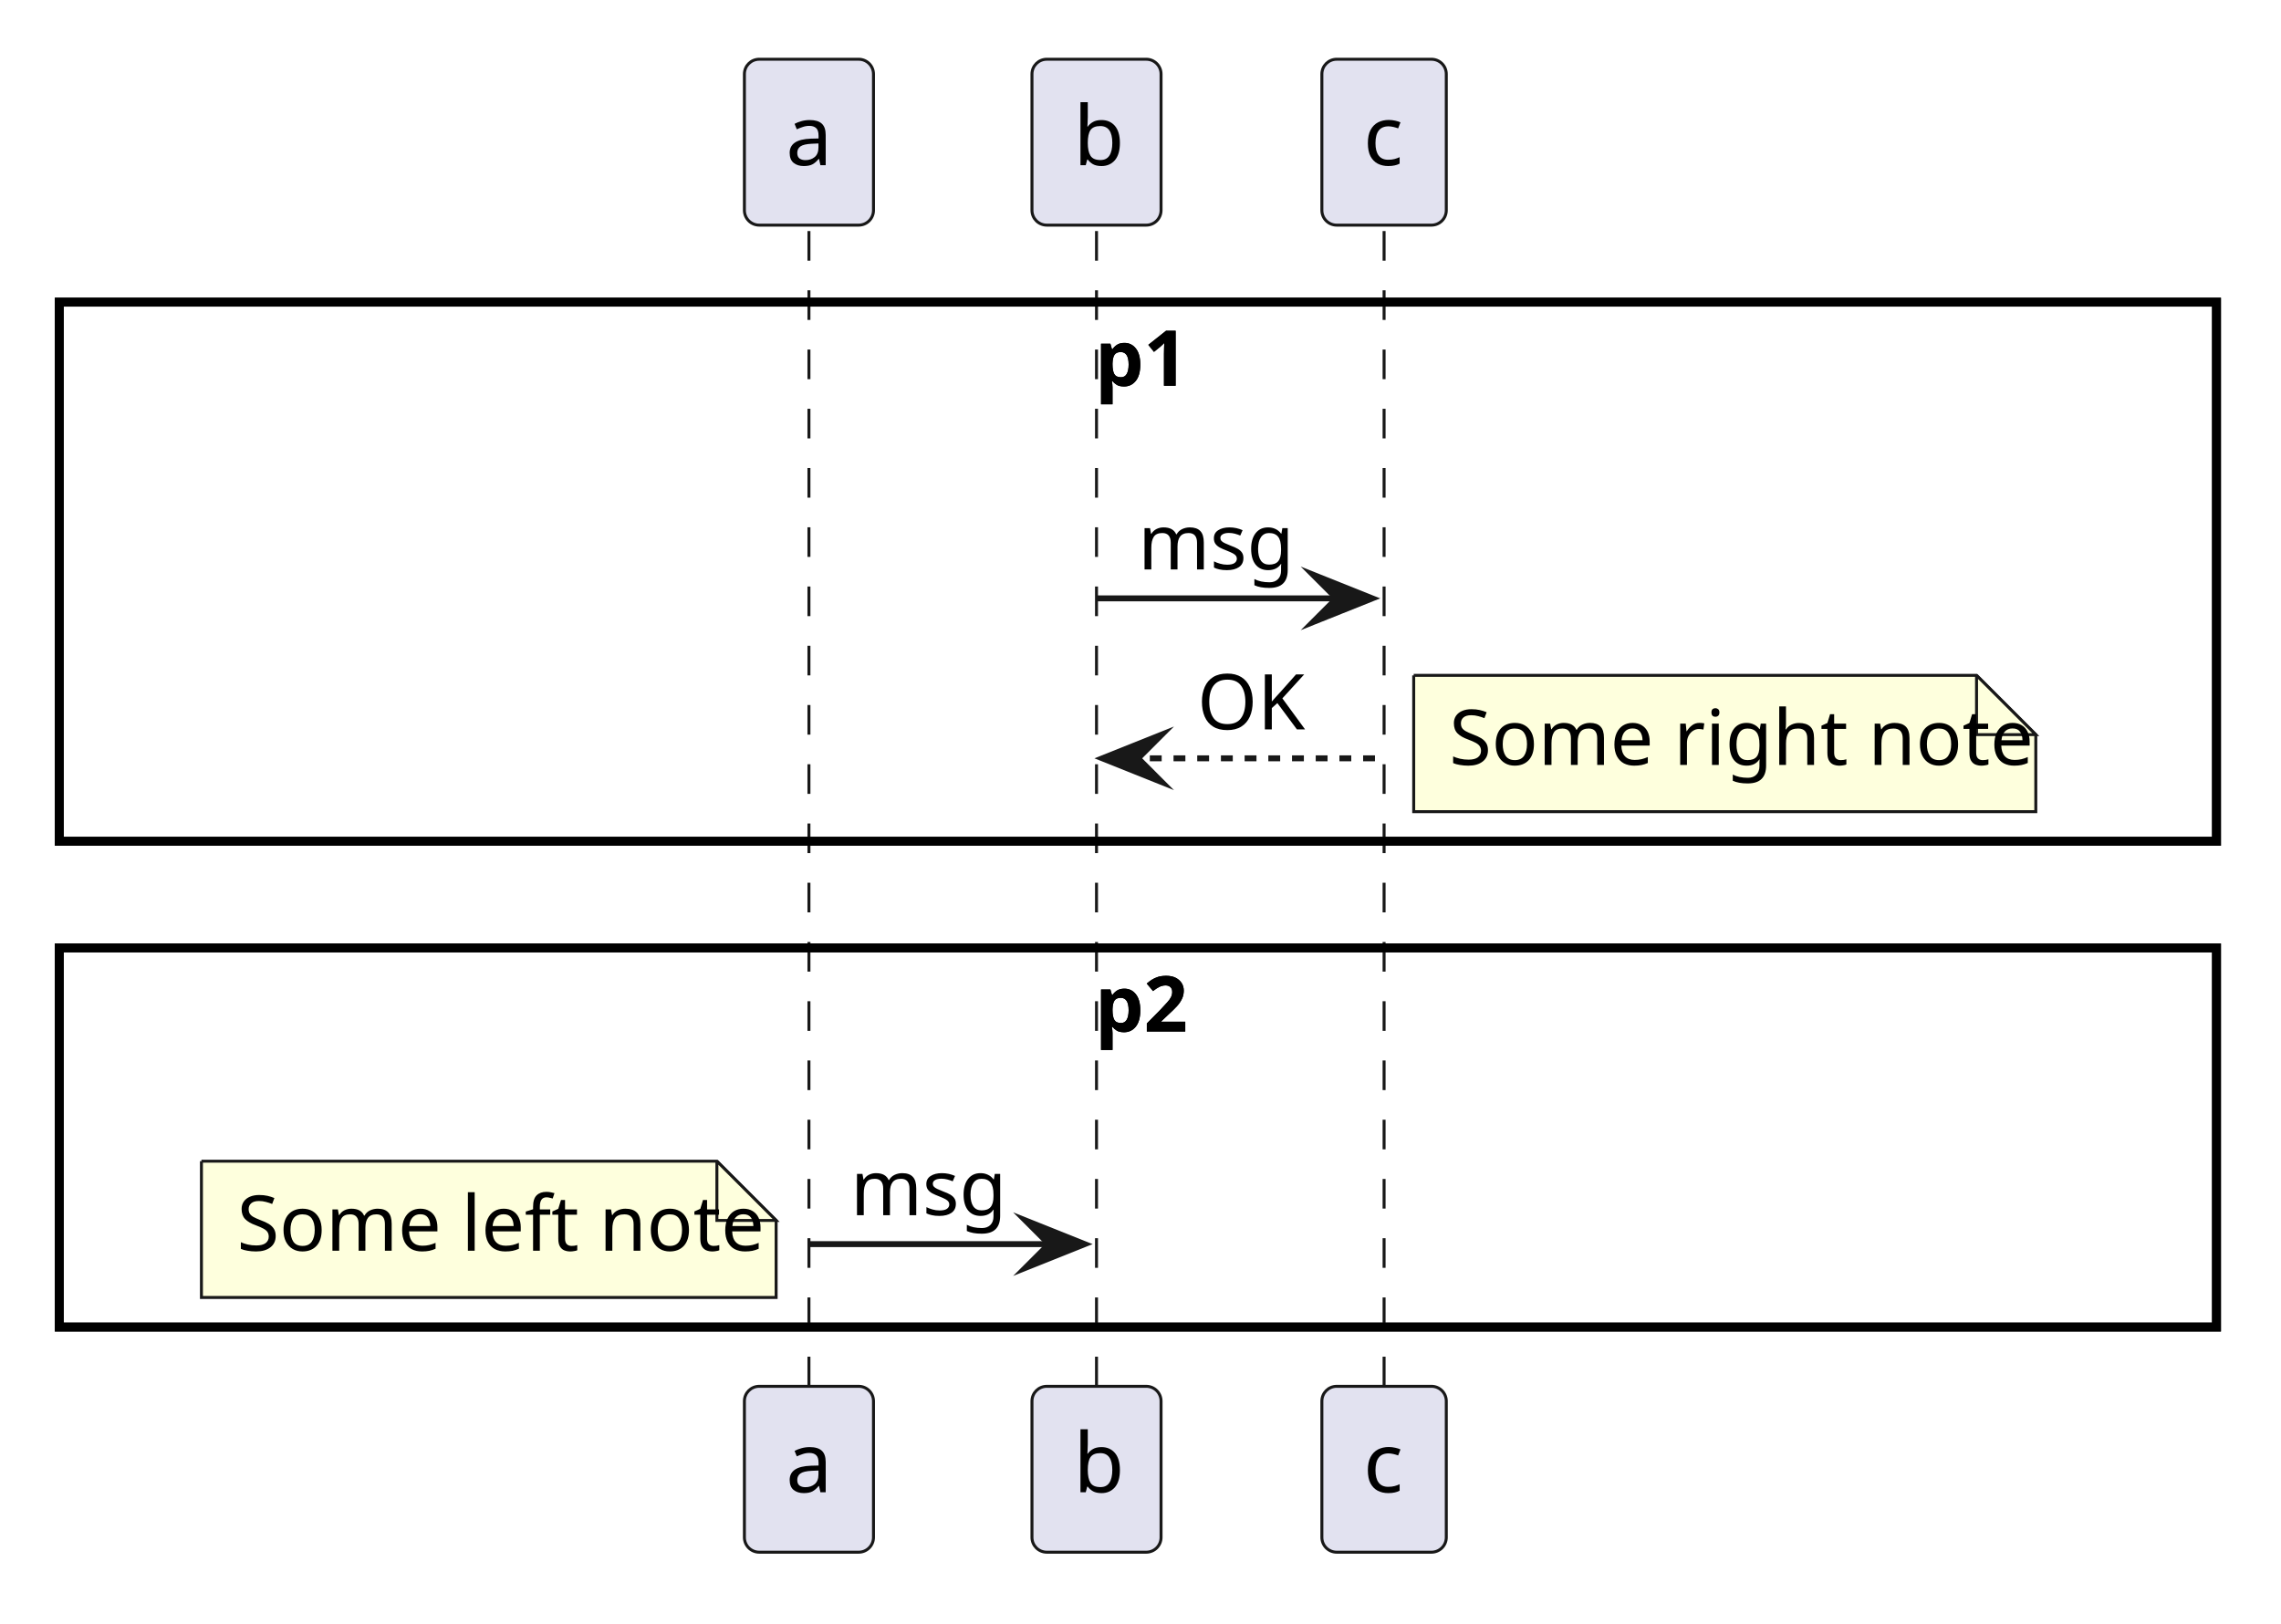
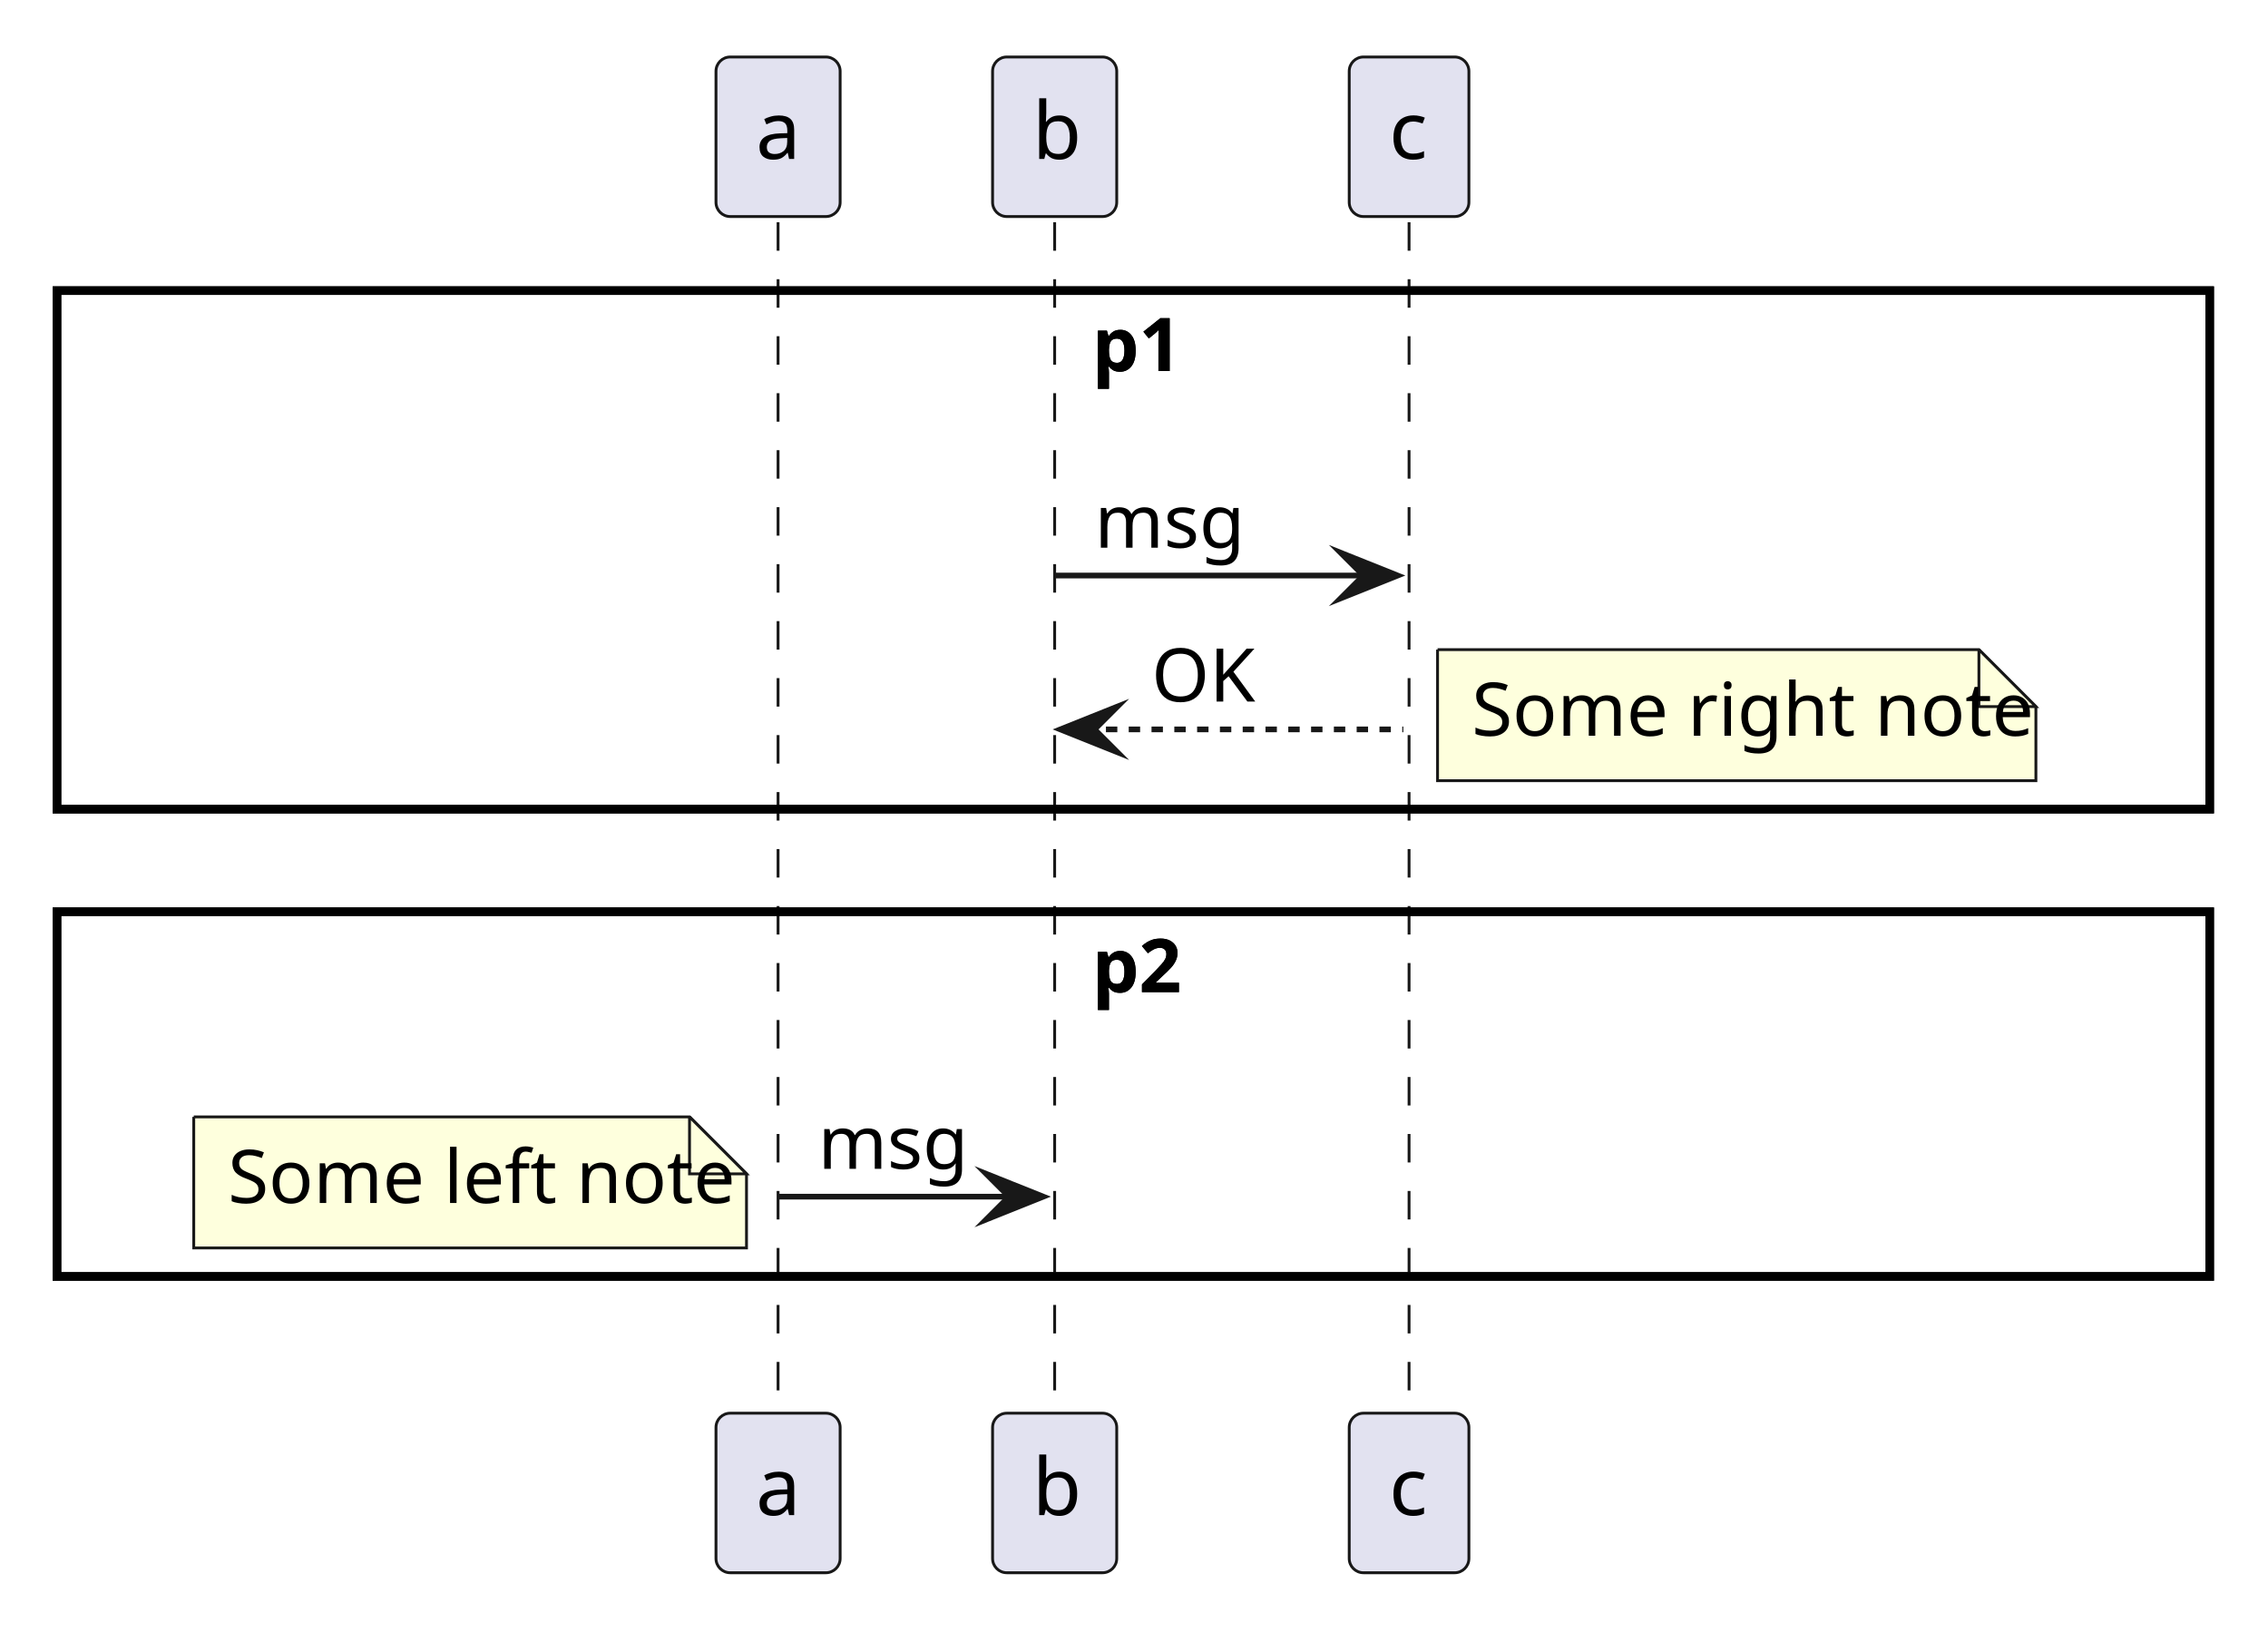
- <svg xmlns="http://www.w3.org/2000/svg" version="1.1" data-diagram-type="SEQUENCE" style="width:385px;height:274px;background:#FFFFFF;" width="385px" height="274px" viewBox="0 0 385 274" zoomAndPan="magnify" preserveAspectRatio="none" contentStyleType="text/css">
+ <svg xmlns="http://www.w3.org/2000/svg" version="1.1" data-diagram-type="SEQUENCE" style="width:398px;height:288px;background:#FFFFFF;" width="398px" height="288px" viewBox="0 0 398 288" zoomAndPan="magnify" preserveAspectRatio="none" contentStyleType="text/css">
  <defs />
  <g font-family="sans-serif" lengthAdjust="spacing">
-     <rect x="10" y="51" width="364.113" height="91" fill="none" style="stroke:none;" />
-     <text x="184.825" y="65.111" fill="#000" font-size="13" textLength="14.463" font-weight="700">p1</text>
-     <rect x="10" y="51" width="364.113" height="91" fill="none" style="stroke:#000;stroke-width:1.5;" />
-     <rect x="10" y="160" width="364.113" height="64" fill="none" style="stroke:none;" />
-     <text x="184.825" y="174.111" fill="#000" font-size="13" textLength="14.463" font-weight="700">p2</text>
-     <rect x="10" y="160" width="364.113" height="64" fill="none" style="stroke:#000;stroke-width:1.5;" />
+     <rect x="10" y="51" width="377.769" height="91" fill="none" style="stroke:none;" />
+     <text x="191.653" y="65.111" fill="#000" font-size="13" textLength="14.463" font-weight="700">p1</text>
+     <rect x="10" y="51" width="377.769" height="91" fill="none" style="stroke:#000;stroke-width:1.5;" />
+     <rect x="10" y="160" width="377.769" height="64" fill="none" style="stroke:none;" />
+     <text x="191.653" y="174.111" fill="#000" font-size="13" textLength="14.463" font-weight="700">p2</text>
+     <rect x="10" y="160" width="377.769" height="64" fill="none" style="stroke:#000;stroke-width:1.5;" />
    <g>
-       <rect x="133.038" y="39" width="8" height="195" fill="#000" fill-opacity="0" />
-       <line x1="136.538" y1="39" x2="136.538" y2="234" style="stroke:#181818;stroke-width:0.5;stroke-dasharray:5,5;" />
+       <rect x="133.038" y="39" width="8" height="209" fill="#000" fill-opacity="0" />
+       <line x1="136.538" y1="39" x2="136.538" y2="248" style="stroke:#181818;stroke-width:0.5;stroke-dasharray:5,5;" />
    </g>
    <g>
-       <rect x="181.575" y="39" width="8" height="195" fill="#000" fill-opacity="0" />
-       <line x1="185.075" y1="39" x2="185.075" y2="234" style="stroke:#181818;stroke-width:0.5;stroke-dasharray:5,5;" />
+       <rect x="181.575" y="39" width="8" height="209" fill="#000" fill-opacity="0" />
+       <line x1="185.075" y1="39" x2="185.075" y2="248" style="stroke:#181818;stroke-width:0.5;stroke-dasharray:5,5;" />
    </g>
    <g>
-       <rect x="230.113" y="39" width="8" height="195" fill="#000" fill-opacity="0" />
-       <line x1="233.613" y1="39" x2="233.613" y2="234" style="stroke:#181818;stroke-width:0.5;stroke-dasharray:5,5;" />
+       <rect x="243.769" y="39" width="8" height="209" fill="#000" fill-opacity="0" />
+       <line x1="247.269" y1="39" x2="247.269" y2="248" style="stroke:#181818;stroke-width:0.5;stroke-dasharray:5,5;" />
    </g>
    <rect x="125.644" y="10" width="21.788" height="28" fill="#E2E2F0" rx="2.5" ry="2.5" style="stroke:#181818;stroke-width:0.5;" />
    <text x="132.644" y="27.889" fill="#000" font-size="14">a</text>
    <rect x="174.181" y="10" width="21.788" height="28" fill="#E2E2F0" rx="2.5" ry="2.5" style="stroke:#181818;stroke-width:0.5;" />
    <text x="181.181" y="27.889" fill="#000" font-size="14">b</text>
-     <rect x="223.113" y="10" width="21" height="28" fill="#E2E2F0" rx="2.5" ry="2.5" style="stroke:#181818;stroke-width:0.5;" />
-     <text x="230.113" y="27.889" fill="#000" font-size="14">c</text>
-     <rect x="125.644" y="234" width="21.788" height="28" fill="#E2E2F0" rx="2.5" ry="2.5" style="stroke:#181818;stroke-width:0.5;" />
-     <text x="132.644" y="251.889" fill="#000" font-size="14">a</text>
-     <rect x="174.181" y="234" width="21.788" height="28" fill="#E2E2F0" rx="2.5" ry="2.5" style="stroke:#181818;stroke-width:0.5;" />
-     <text x="181.181" y="251.889" fill="#000" font-size="14">b</text>
-     <rect x="223.113" y="234" width="21" height="28" fill="#E2E2F0" rx="2.5" ry="2.5" style="stroke:#181818;stroke-width:0.5;" />
-     <text x="230.113" y="251.889" fill="#000" font-size="14">c</text>
-     <text x="184.825" y="65.111" fill="#000" font-size="13" textLength="14.463" font-weight="700">p1</text>
-     <rect x="10" y="51" width="364.113" height="91" fill="none" style="stroke:#000;stroke-width:1.5;" />
-     <polygon points="221.613,97,231.613,101,221.613,105,225.613,101" fill="#181818" style="stroke:#181818;stroke-width:1;stroke-linejoin:miter;stroke-miterlimit:10;" />
-     <line x1="185.075" y1="101" x2="227.613" y2="101" style="stroke:#181818;stroke-width:1;" />
+     <rect x="236.769" y="10" width="21" height="28" fill="#E2E2F0" rx="2.5" ry="2.5" style="stroke:#181818;stroke-width:0.5;" />
+     <text x="243.769" y="27.889" fill="#000" font-size="14">c</text>
+     <rect x="125.644" y="248" width="21.788" height="28" fill="#E2E2F0" rx="2.5" ry="2.5" style="stroke:#181818;stroke-width:0.5;" />
+     <text x="132.644" y="265.889" fill="#000" font-size="14">a</text>
+     <rect x="174.181" y="248" width="21.788" height="28" fill="#E2E2F0" rx="2.5" ry="2.5" style="stroke:#181818;stroke-width:0.5;" />
+     <text x="181.181" y="265.889" fill="#000" font-size="14">b</text>
+     <rect x="236.769" y="248" width="21" height="28" fill="#E2E2F0" rx="2.5" ry="2.5" style="stroke:#181818;stroke-width:0.5;" />
+     <text x="243.769" y="265.889" fill="#000" font-size="14">c</text>
+     <text x="191.653" y="65.111" fill="#000" font-size="13" textLength="14.463" font-weight="700">p1</text>
+     <rect x="10" y="51" width="377.769" height="91" fill="none" style="stroke:#000;stroke-width:1.5;" />
+     <polygon points="235.269,97,245.269,101,235.269,105,239.269,101" fill="#181818" style="stroke:#181818;stroke-width:1;stroke-linejoin:miter;stroke-miterlimit:10;" />
+     <line x1="185.075" y1="101" x2="241.269" y2="101" style="stroke:#181818;stroke-width:1;" />
    <text x="192.075" y="96.111" fill="#000" font-size="13" textLength="24.538">msg</text>
    <polygon points="196.075,124,186.075,128,196.075,132,192.075,128" fill="#181818" style="stroke:#181818;stroke-width:1;stroke-linejoin:miter;stroke-miterlimit:10;" />
-     <line x1="190.075" y1="128" x2="232.613" y2="128" style="stroke:#181818;stroke-width:1;stroke-dasharray:2,2;" />
+     <line x1="190.075" y1="128" x2="246.269" y2="128" style="stroke:#181818;stroke-width:1;stroke-dasharray:2,2;" />
    <text x="202.075" y="123.111" fill="#000" font-size="13" textLength="18.769">OK</text>
-     <path d="M238.613,114 L238.613,137 L343.613,137 L343.613,124 L333.613,114 L238.613,114" fill="#FEFFDD" style="stroke:#181818;stroke-width:0.5;" />
-     <path d="M333.613,114 L333.613,124 L343.613,124 L333.613,114" fill="#FEFFDD" style="stroke:#181818;stroke-width:0.5;" />
-     <text x="244.613" y="129.111" fill="#000" font-size="13" textLength="84.5">Some right note</text>
-     <text x="184.825" y="174.111" fill="#000" font-size="13" textLength="14.463" font-weight="700">p2</text>
-     <rect x="10" y="160" width="364.113" height="64" fill="none" style="stroke:#000;stroke-width:1.5;" />
+     <path d="M252.269,114 L252.269,137 L357.269,137 L357.269,124 L347.269,114 L252.269,114" fill="#FEFFDD" style="stroke:#181818;stroke-width:0.5;" />
+     <path d="M347.269,114 L347.269,124 L357.269,124 L347.269,114" fill="#FEFFDD" style="stroke:#181818;stroke-width:0.5;" />
+     <text x="258.269" y="129.111" fill="#000" font-size="13" textLength="84.5">Some right note</text>
+     <text x="191.653" y="174.111" fill="#000" font-size="13" textLength="14.463" font-weight="700">p2</text>
+     <rect x="10" y="160" width="377.769" height="64" fill="none" style="stroke:#000;stroke-width:1.5;" />
    <polygon points="173.075,206,183.075,210,173.075,214,177.075,210" fill="#181818" style="stroke:#181818;stroke-width:1;stroke-linejoin:miter;stroke-miterlimit:10;" />
    <line x1="136.538" y1="210" x2="179.075" y2="210" style="stroke:#181818;stroke-width:1;" />
    <text x="143.538" y="205.111" fill="#000" font-size="13" textLength="24.538">msg</text>
    <path d="M34,196 L34,219 L131,219 L131,206 L121,196 L34,196" fill="#FEFFDD" style="stroke:#181818;stroke-width:0.5;" />
    <path d="M121,196 L121,206 L131,206 L121,196" fill="#FEFFDD" style="stroke:#181818;stroke-width:0.5;" />
    <text x="40" y="211.111" fill="#000" font-size="13" textLength="76.538">Some left note</text>
  </g>
</svg>
